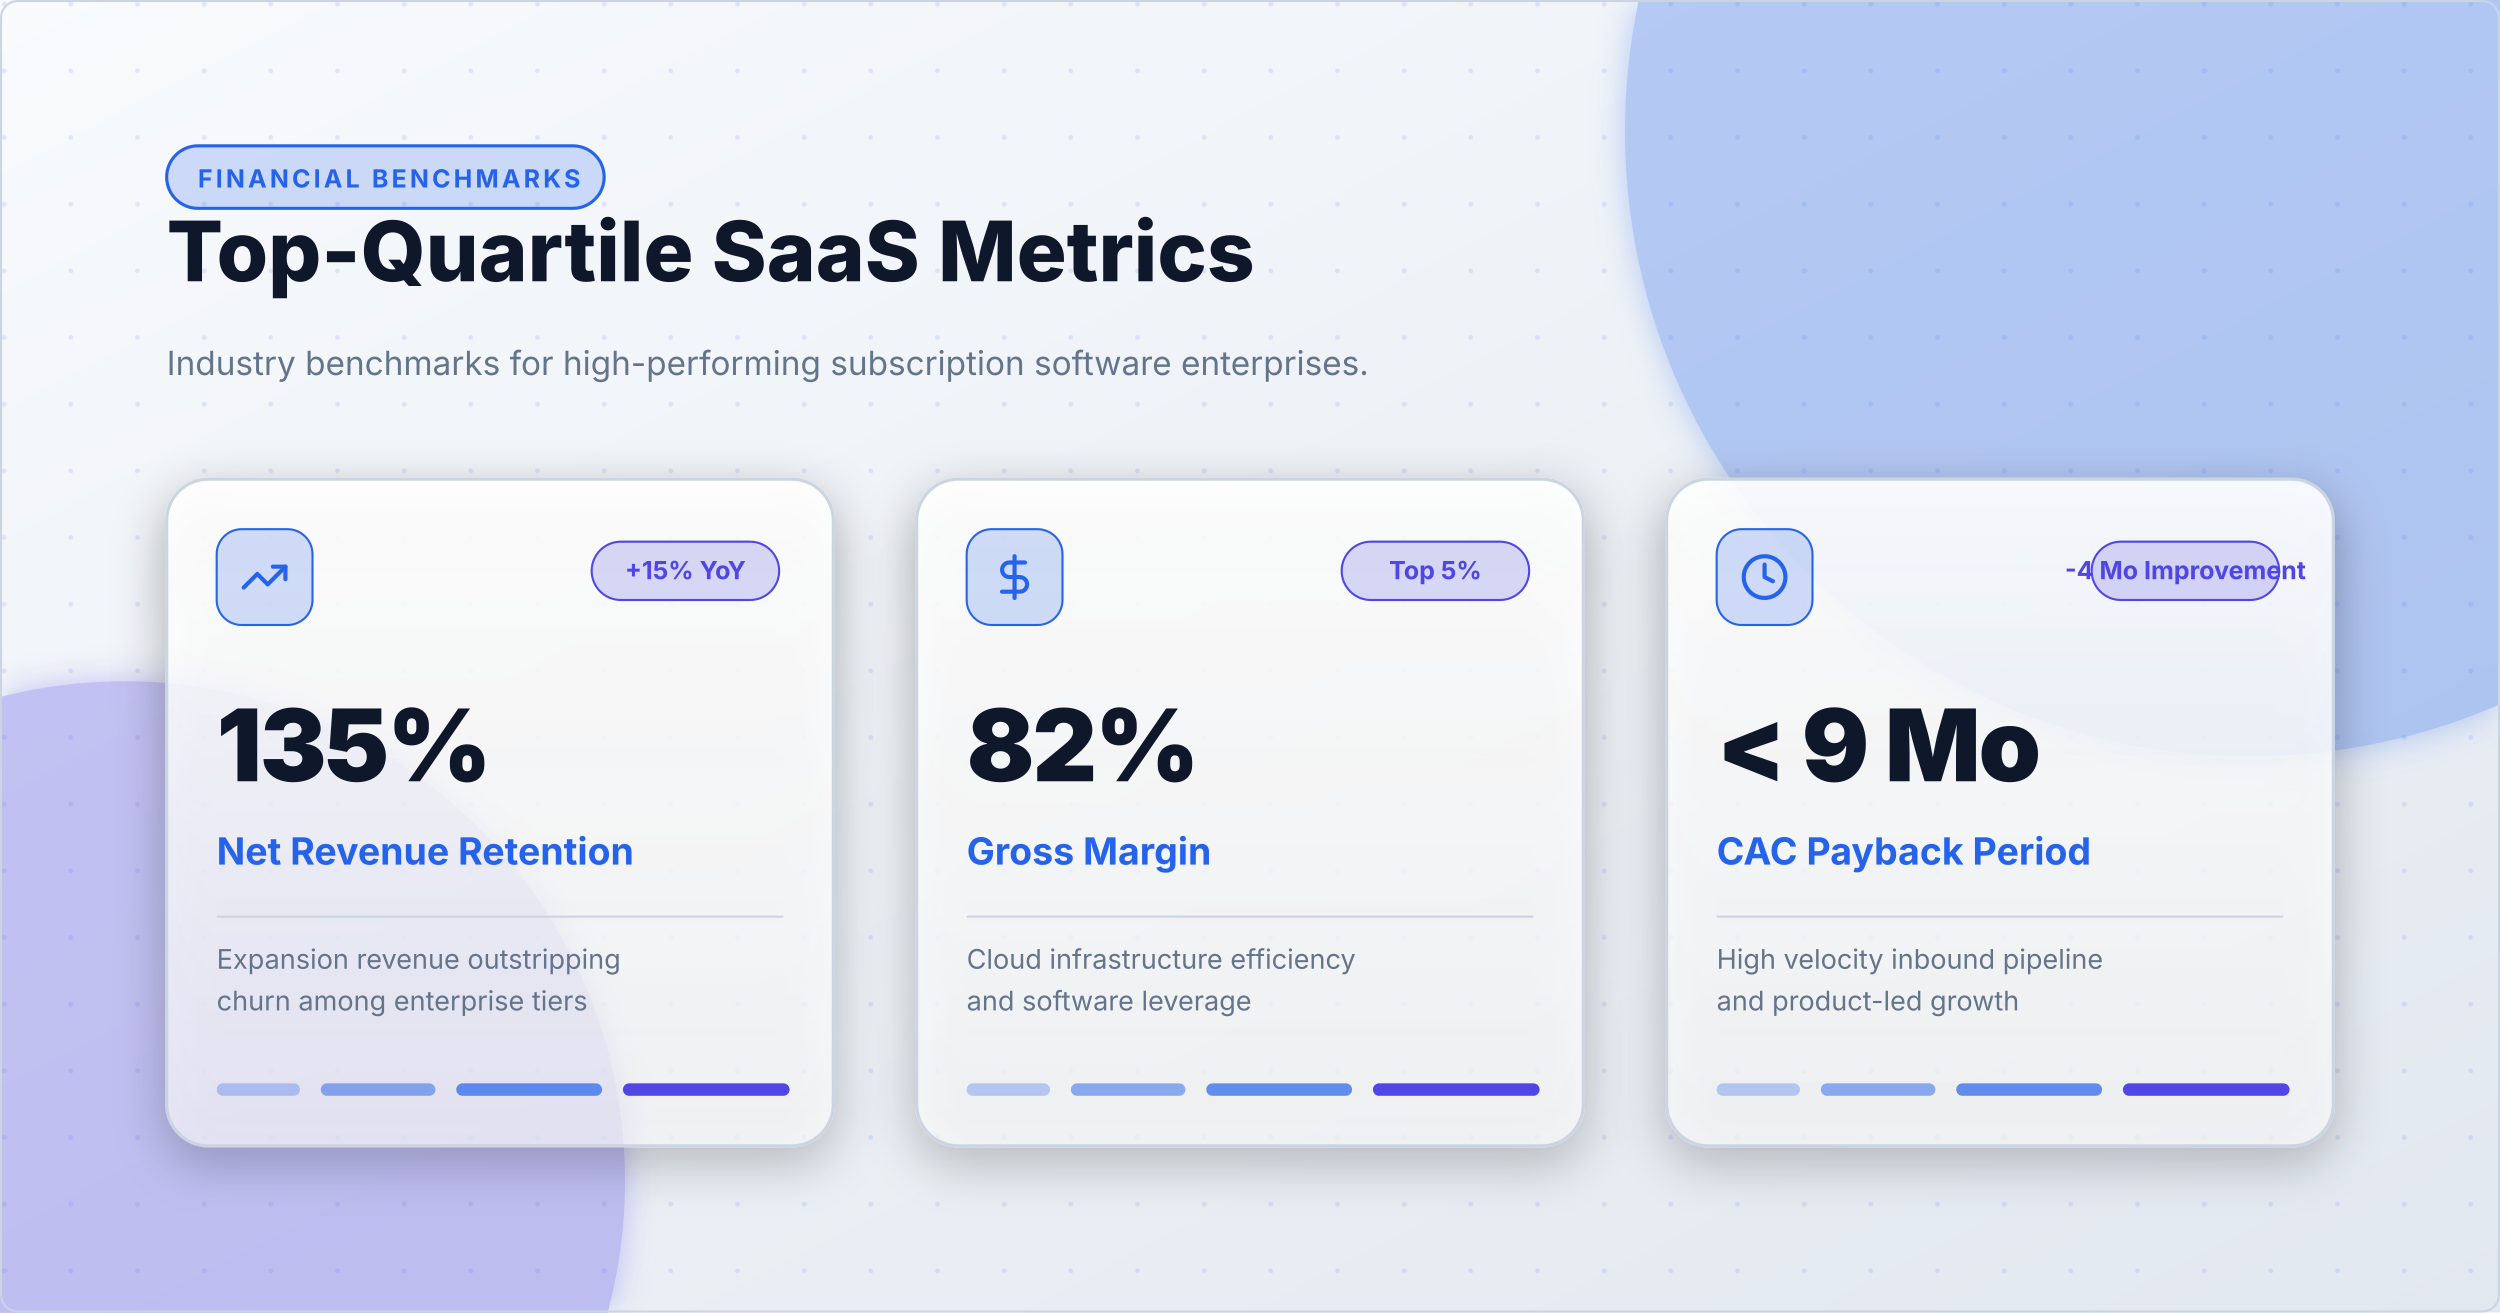
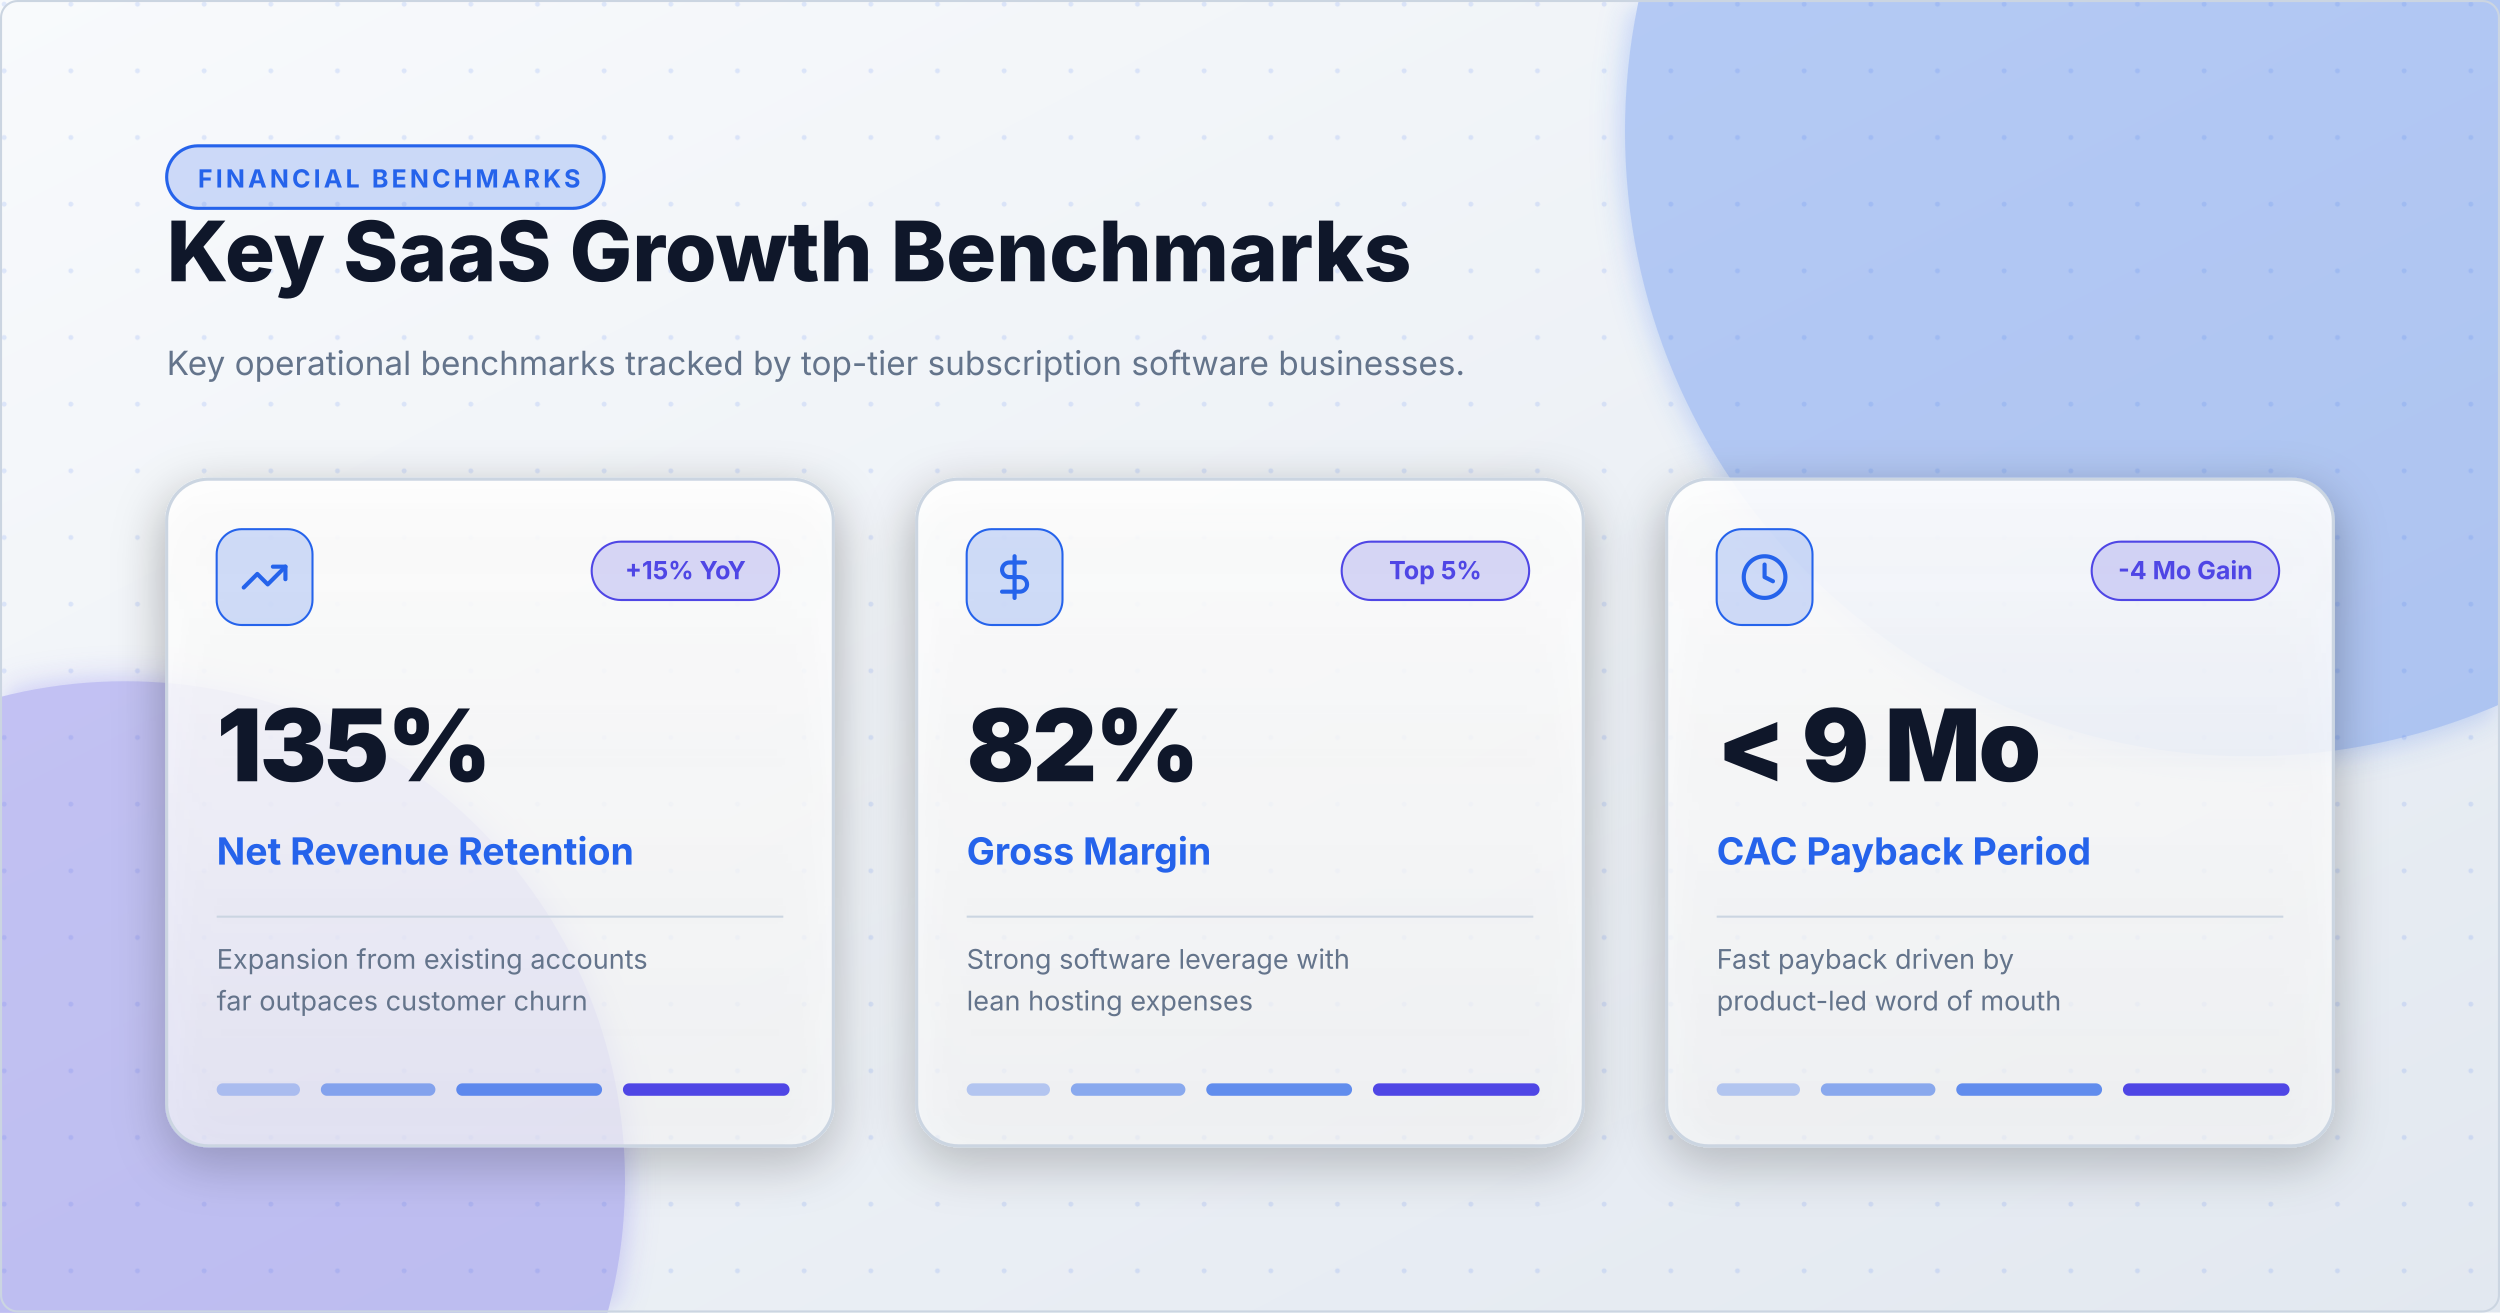
- <svg xmlns="http://www.w3.org/2000/svg" viewBox="0 0 1200 630" width="1200" height="630" role="img" aria-label="Top-Quartile SaaS Metrics">
+ <svg xmlns="http://www.w3.org/2000/svg" viewBox="0 0 1200 630" width="1200" height="630" role="img" aria-label="Key SaaS Growth Benchmarks">
  <defs>
    <linearGradient id="stats-design_013-bg-grad" x1="0%" y1="0%" x2="100%" y2="100%">
      <stop offset="0%" stop-color="#f8fafc" />
      <stop offset="100%" stop-color="#e2e8f0" />
    </linearGradient>
    <linearGradient id="stats-design_013-primary-grad" x1="0%" y1="0%" x2="100%" y2="0%">
      <stop offset="0%" stop-color="#2563eb" />
      <stop offset="100%" stop-color="#4f46e5" />
    </linearGradient>
    <linearGradient id="stats-design_013-card-grad" x1="0%" y1="0%" x2="0%" y2="100%">
      <stop offset="0%" stop-color="#ffffff" stop-opacity="0.9" />
      <stop offset="100%" stop-color="#ffffff" stop-opacity="0.6" />
    </linearGradient>
    <filter id="stats-design_013-shadow" x="-10%" y="-10%" width="130%" height="130%" filterUnits="userSpaceOnUse">
      <feDropShadow dx="0" dy="8" stdDeviation="12" flood-color="#000000" flood-opacity="0.35" />
    </filter>
    <filter id="stats-design_013-glow" x="-20%" y="-20%" width="140%" height="140%">
      <feGaussianBlur stdDeviation="8" result="blur" />
      <feComposite in="SourceGraphic" in2="blur" operator="over" />
    </filter>
    <pattern id="stats-design_013-dot-grid" x="0" y="0" width="32" height="32" patternUnits="userSpaceOnUse">
      <circle cx="2" cy="2" r="1.2" fill="#2563eb" fill-opacity="0.12" />
    </pattern>
  </defs>
  <rect width="1200" height="630" fill="url(#stats-design_013-bg-grad)" />
  <rect width="1200" height="630" fill="url(#stats-design_013-dot-grid)" />
  <g opacity="0.3">
    <circle cx="1080" cy="63" r="300" fill="#2563eb" filter="url(#stats-design_013-glow)" />
    <circle cx="60" cy="567" r="240" fill="#4f46e5" filter="url(#stats-design_013-glow)" />
  </g>
  <rect x="0.5" y="0.5" width="1199" height="629" rx="8" fill="none" stroke="#cbd5e1" stroke-width="1" />
  <g transform="translate(80, 70)">
    <rect x="0" y="0" width="210" height="30" rx="15" fill="#2563eb" fill-opacity="0.2" stroke="#2563eb" stroke-width="1.5" />
    <text x="15" y="20" fill="#2563eb" font-size="12" font-weight="700" font-family="Inter, sans-serif" letter-spacing="1.5">
      FINANCIAL BENCHMARKS
    </text>
    <text x="0" y="65" fill="#0f172a" font-size="40" font-weight="800" text-anchor="start" font-family="Inter, system-ui, -apple-system, sans-serif" opacity="1">
-       <tspan x="0" dy="0">Top-Quartile SaaS Metrics</tspan>
+       <tspan x="0" dy="0">Key SaaS Growth Benchmarks</tspan>
    </text>
    <text x="0" y="110" fill="#64748b" font-size="16" font-weight="normal" text-anchor="start" font-family="Inter, system-ui, -apple-system, sans-serif" opacity="1">
-       <tspan x="0" dy="0">Industry benchmarks for high-performing subscription software enterprises.</tspan>
+       <tspan x="0" dy="0">Key operational benchmarks tracked by top-tier subscription software businesses.</tspan>
    </text>
  </g>
  <g transform="translate(80, 230)">
    <g transform="translate(0, 0)">
      <rect x="0" y="0" width="320" height="320" rx="20" fill="url(#stats-design_013-card-grad)" stroke="#cbd5e1" stroke-width="1.5" filter="url(#stats-design_013-shadow)" />
      <g transform="translate(24, 24)">
        <rect x="0" y="0" width="46" height="46" rx="12" fill="#2563eb" fill-opacity="0.2" stroke="#2563eb" stroke-width="1" />
        <g transform="translate(11, 11)" fill="none" stroke="#2563eb" stroke-width="2" stroke-linecap="round" stroke-linejoin="round">
          <svg width="24" height="24" viewBox="0 0 24 24">
            <polyline points="22 7 13.5 15.5 8.5 10.5 2 17" />
            <polyline points="16 7 22 7 22 13" />
          </svg>
        </g>
        <rect x="180" y="6" width="90" height="28" rx="14" fill="#4f46e5" fill-opacity="0.2" stroke="#4f46e5" stroke-width="1" />
        <text x="225" y="24" fill="#4f46e5" font-size="12" font-weight="700" text-anchor="middle" font-family="Inter, sans-serif">
              +15% YoY
            </text>
      </g>
      <text x="24" y="145" fill="#0f172a" font-size="48" font-weight="900" font-family="Inter, sans-serif" letter-spacing="-1">
            135%
          </text>
      <text x="24" y="185" fill="#2563eb" font-size="18" font-weight="700" font-family="Inter, sans-serif">
            Net Revenue Retention
          </text>
      <line x1="24" y1="210" x2="296" y2="210" stroke="#cbd5e1" stroke-width="1" />
      <text x="24" y="235" fill="#64748b" font-size="13" font-weight="normal" text-anchor="start" font-family="Inter, system-ui, -apple-system, sans-serif" opacity="1">
-         <tspan x="24" dy="0">Expansion revenue outstripping</tspan>
-         <tspan x="24" dy="20">churn among enterprise tiers</tspan>
+         <tspan x="24" dy="0">Expansion from existing accounts</tspan>
+         <tspan x="24" dy="20">far outpaces customer churn</tspan>
      </text>
      <g transform="translate(24, 290)">
        <rect x="0" y="0" width="40" height="6" rx="3" fill="#2563eb" fill-opacity="0.3" />
        <rect x="50" y="0" width="55" height="6" rx="3" fill="#2563eb" fill-opacity="0.5" />
        <rect x="115" y="0" width="70" height="6" rx="3" fill="#2563eb" fill-opacity="0.7" />
        <rect x="195" y="0" width="80" height="6" rx="3" fill="#4f46e5" />
      </g>
    </g>
    <g transform="translate(360, 0)">
      <rect x="0" y="0" width="320" height="320" rx="20" fill="url(#stats-design_013-card-grad)" stroke="#cbd5e1" stroke-width="1.5" filter="url(#stats-design_013-shadow)" />
      <g transform="translate(24, 24)">
        <rect x="0" y="0" width="46" height="46" rx="12" fill="#2563eb" fill-opacity="0.2" stroke="#2563eb" stroke-width="1" />
        <g transform="translate(11, 11)" fill="none" stroke="#2563eb" stroke-width="2" stroke-linecap="round" stroke-linejoin="round">
          <svg width="24" height="24" viewBox="0 0 24 24">
            <line x1="12" x2="12" y1="2" y2="22" />
            <path d="M17 5H9.5a3.5 3.5 0 0 0 0 7h5a3.5 3.5 0 0 1 0 7H6" />
          </svg>
        </g>
        <rect x="180" y="6" width="90" height="28" rx="14" fill="#4f46e5" fill-opacity="0.2" stroke="#4f46e5" stroke-width="1" />
        <text x="225" y="24" fill="#4f46e5" font-size="12" font-weight="700" text-anchor="middle" font-family="Inter, sans-serif">
              Top 5%
            </text>
      </g>
      <text x="24" y="145" fill="#0f172a" font-size="48" font-weight="900" font-family="Inter, sans-serif" letter-spacing="-1">
            82%
          </text>
      <text x="24" y="185" fill="#2563eb" font-size="18" font-weight="700" font-family="Inter, sans-serif">
            Gross Margin
          </text>
      <line x1="24" y1="210" x2="296" y2="210" stroke="#cbd5e1" stroke-width="1" />
      <text x="24" y="235" fill="#64748b" font-size="13" font-weight="normal" text-anchor="start" font-family="Inter, system-ui, -apple-system, sans-serif" opacity="1">
-         <tspan x="24" dy="0">Cloud infrastructure efficiency</tspan>
-         <tspan x="24" dy="20">and software leverage</tspan>
+         <tspan x="24" dy="0">Strong software leverage with</tspan>
+         <tspan x="24" dy="20">lean hosting expenses</tspan>
      </text>
      <g transform="translate(24, 290)">
        <rect x="0" y="0" width="40" height="6" rx="3" fill="#2563eb" fill-opacity="0.3" />
        <rect x="50" y="0" width="55" height="6" rx="3" fill="#2563eb" fill-opacity="0.5" />
        <rect x="115" y="0" width="70" height="6" rx="3" fill="#2563eb" fill-opacity="0.7" />
        <rect x="195" y="0" width="80" height="6" rx="3" fill="#4f46e5" />
      </g>
    </g>
    <g transform="translate(720, 0)">
      <rect x="0" y="0" width="320" height="320" rx="20" fill="url(#stats-design_013-card-grad)" stroke="#cbd5e1" stroke-width="1.5" filter="url(#stats-design_013-shadow)" />
      <g transform="translate(24, 24)">
        <rect x="0" y="0" width="46" height="46" rx="12" fill="#2563eb" fill-opacity="0.2" stroke="#2563eb" stroke-width="1" />
        <g transform="translate(11, 11)" fill="none" stroke="#2563eb" stroke-width="2" stroke-linecap="round" stroke-linejoin="round">
          <svg width="24" height="24" viewBox="0 0 24 24">
            <circle cx="12" cy="12" r="10" />
            <polyline points="12 6 12 12 16 14" />
          </svg>
        </g>
        <rect x="180" y="6" width="90" height="28" rx="14" fill="#4f46e5" fill-opacity="0.2" stroke="#4f46e5" stroke-width="1" />
        <text x="225" y="24" fill="#4f46e5" font-size="12" font-weight="700" text-anchor="middle" font-family="Inter, sans-serif">
-               -4 Mo Improvement
+               -4 Mo Gain
            </text>
      </g>
      <text x="24" y="145" fill="#0f172a" font-size="48" font-weight="900" font-family="Inter, sans-serif" letter-spacing="-1">
            &lt; 9 Mo
          </text>
      <text x="24" y="185" fill="#2563eb" font-size="18" font-weight="700" font-family="Inter, sans-serif">
            CAC Payback Period
          </text>
      <line x1="24" y1="210" x2="296" y2="210" stroke="#cbd5e1" stroke-width="1" />
      <text x="24" y="235" fill="#64748b" font-size="13" font-weight="normal" text-anchor="start" font-family="Inter, system-ui, -apple-system, sans-serif" opacity="1">
-         <tspan x="24" dy="0">High velocity inbound pipeline</tspan>
-         <tspan x="24" dy="20">and product-led growth</tspan>
+         <tspan x="24" dy="0">Fast payback driven by</tspan>
+         <tspan x="24" dy="20">product-led word of mouth</tspan>
      </text>
      <g transform="translate(24, 290)">
        <rect x="0" y="0" width="40" height="6" rx="3" fill="#2563eb" fill-opacity="0.3" />
        <rect x="50" y="0" width="55" height="6" rx="3" fill="#2563eb" fill-opacity="0.5" />
        <rect x="115" y="0" width="70" height="6" rx="3" fill="#2563eb" fill-opacity="0.7" />
        <rect x="195" y="0" width="80" height="6" rx="3" fill="#4f46e5" />
      </g>
    </g>
  </g>
</svg>
